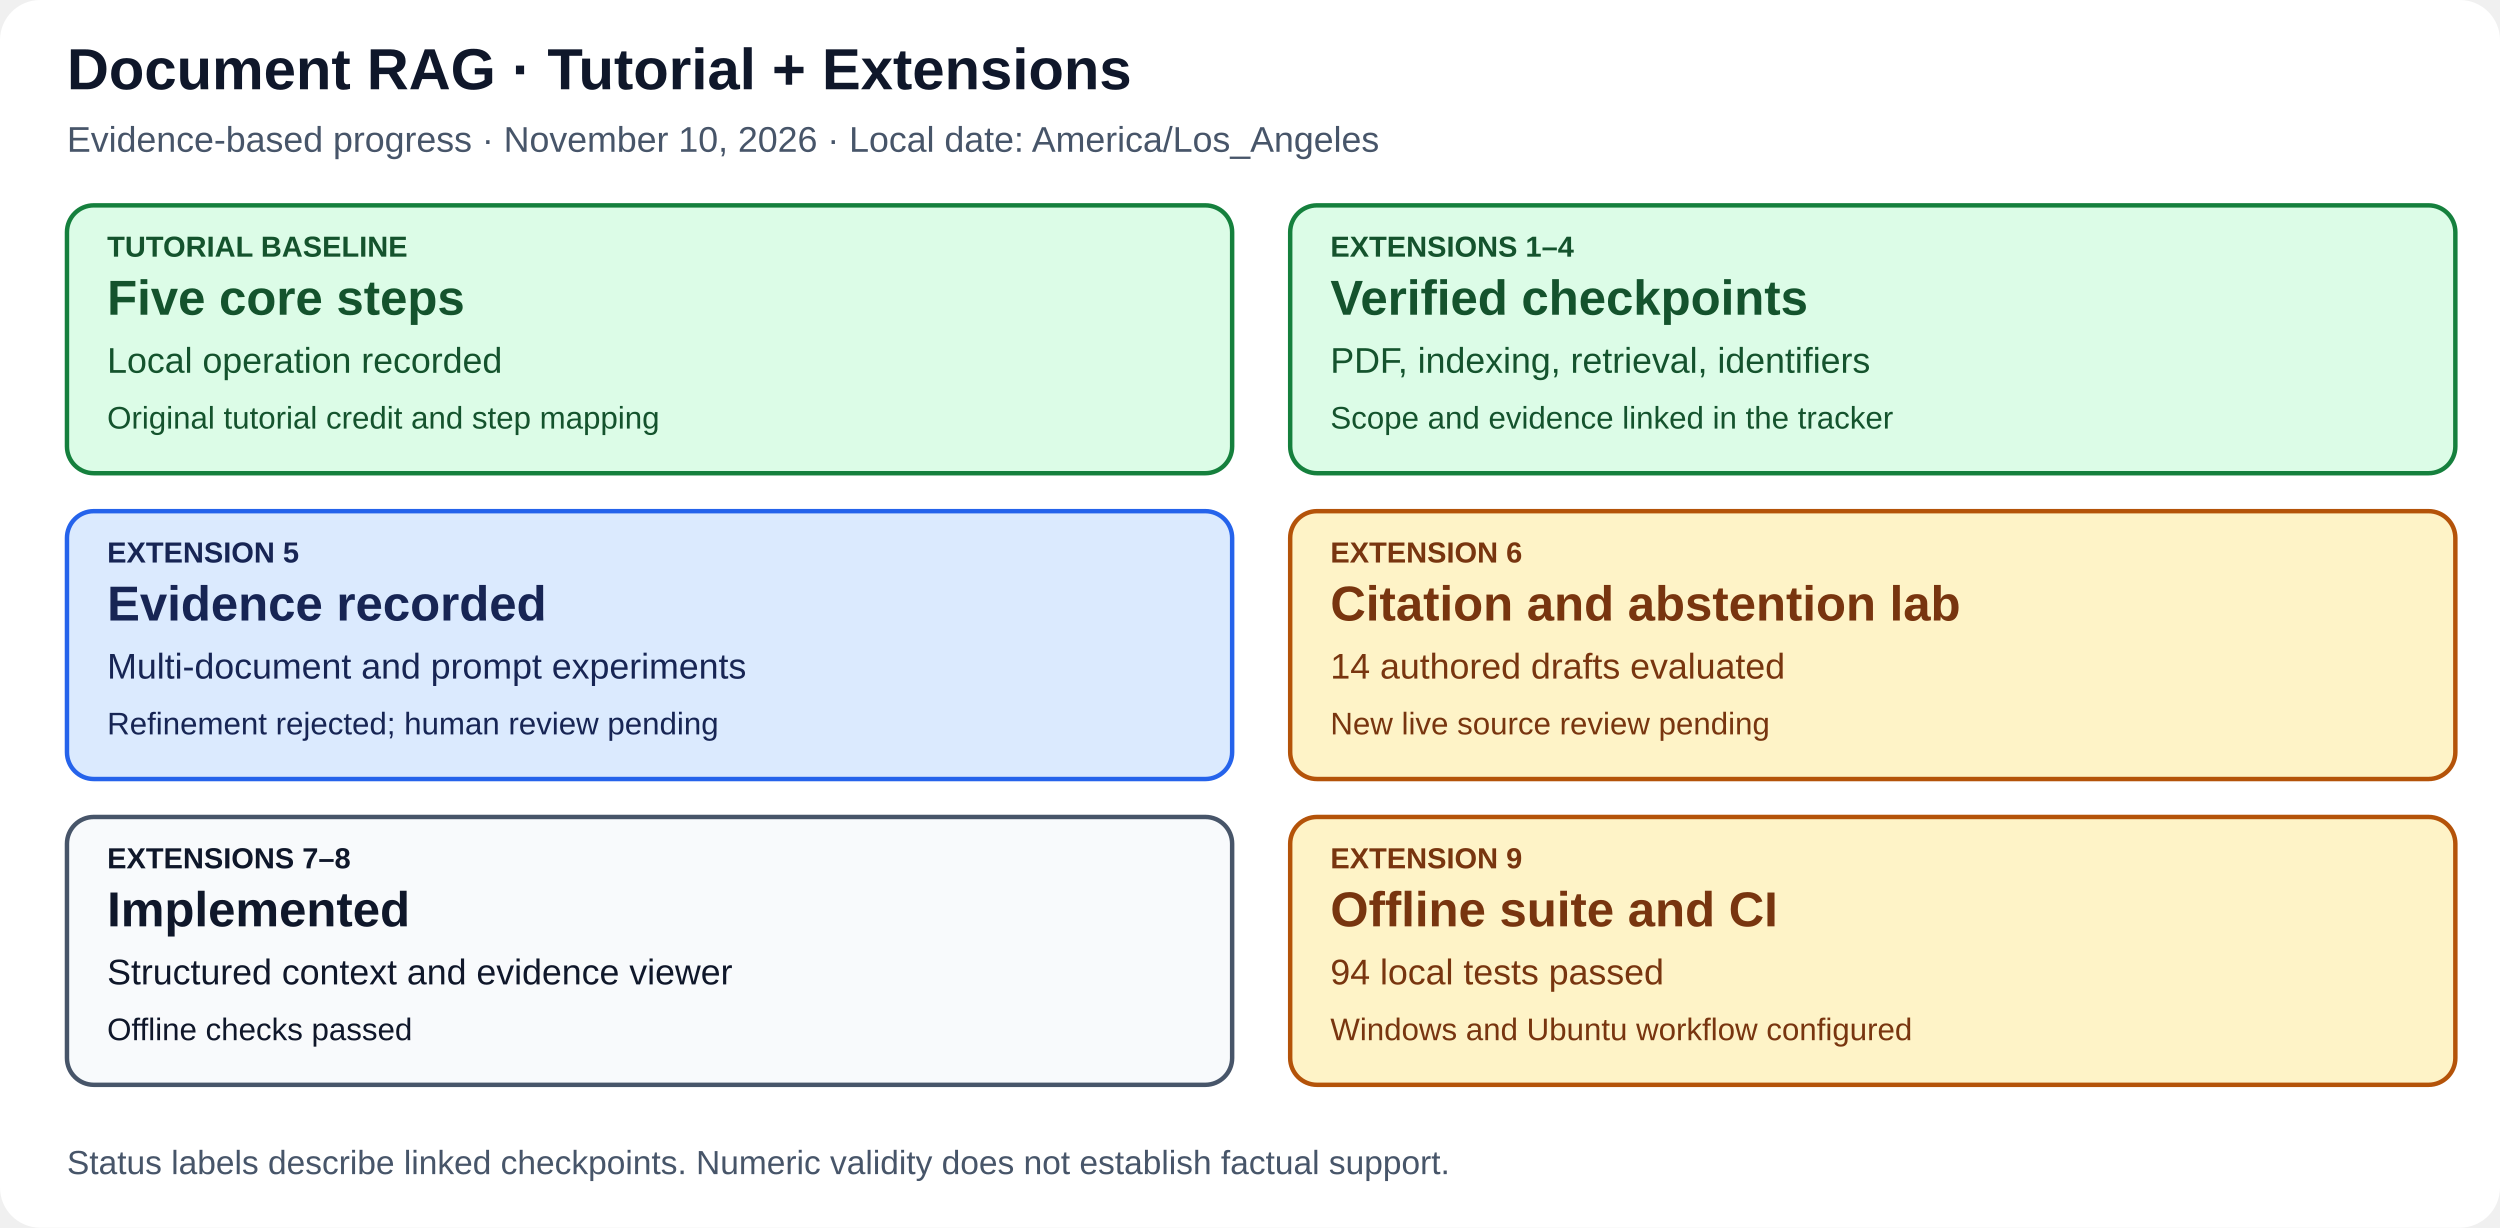
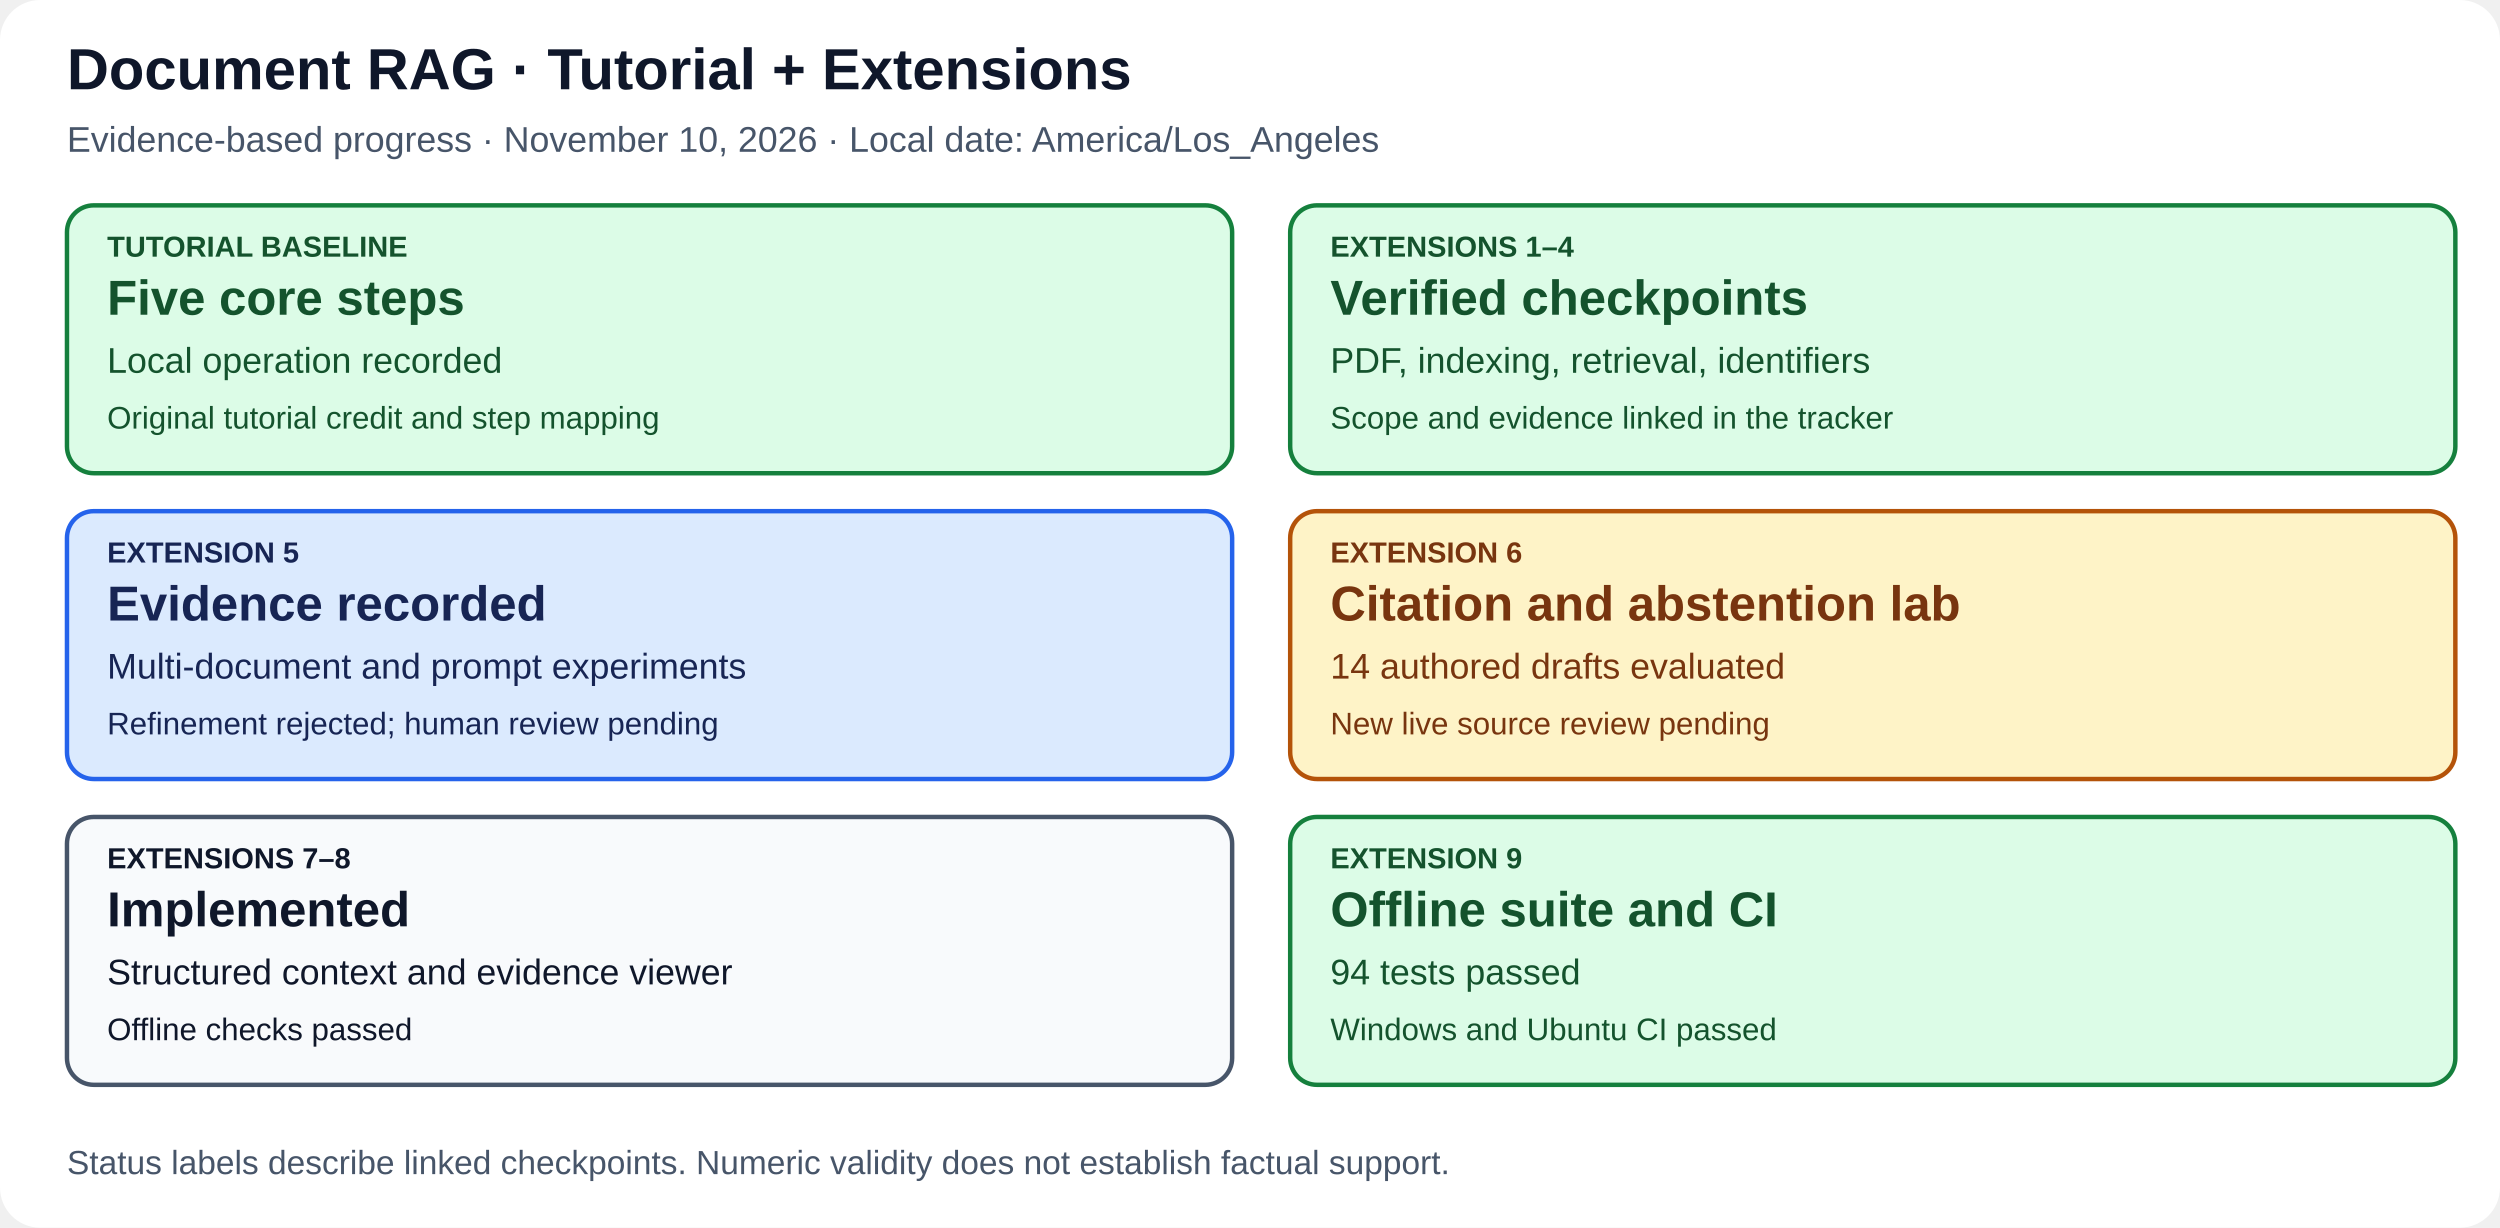
<svg xmlns="http://www.w3.org/2000/svg" width="1120" height="550" viewBox="0 0 1120 550" role="img" aria-labelledby="title desc">
  <rect width="1120" height="550" rx="18" fill="#FFFFFF" />
  <text x="30" y="40" font-family="Arial,sans-serif" font-size="26" font-weight="700" fill="#0F172A">Document RAG · Tutorial + Extensions</text>
  <text x="30" y="68" font-family="Arial,sans-serif" font-size="16" fill="#475569">Evidence-based progress · November 10, 2026 · Local date: America/Los_Angeles</text>
  <rect x="30" y="92" width="522" height="120" rx="12" fill="#DCFCE7" stroke="#15803D" stroke-width="2" />
  <text x="48" y="115" font-family="Arial,sans-serif" font-size="13" font-weight="700" fill="#14532D">TUTORIAL BASELINE</text>
  <text x="48" y="141" font-family="Arial,sans-serif" font-size="22" font-weight="700" fill="#14532D">Five core steps</text>
  <text x="48" y="167" font-family="Arial,sans-serif" font-size="16" font-weight="400" fill="#14532D">Local operation recorded</text>
  <text x="48" y="192" font-family="Arial,sans-serif" font-size="14" font-weight="400" fill="#14532D">Original tutorial credit and step mapping</text>
  <rect x="578" y="92" width="522" height="120" rx="12" fill="#DCFCE7" stroke="#15803D" stroke-width="2" />
  <text x="596" y="115" font-family="Arial,sans-serif" font-size="13" font-weight="700" fill="#14532D">EXTENSIONS 1–4</text>
  <text x="596" y="141" font-family="Arial,sans-serif" font-size="22" font-weight="700" fill="#14532D">Verified checkpoints</text>
  <text x="596" y="167" font-family="Arial,sans-serif" font-size="16" font-weight="400" fill="#14532D">PDF, indexing, retrieval, identifiers</text>
  <text x="596" y="192" font-family="Arial,sans-serif" font-size="14" font-weight="400" fill="#14532D">Scope and evidence linked in the tracker</text>
  <rect x="30" y="229" width="522" height="120" rx="12" fill="#DBEAFE" stroke="#2563EB" stroke-width="2" />
  <text x="48" y="252" font-family="Arial,sans-serif" font-size="13" font-weight="700" fill="#172554">EXTENSION 5</text>
  <text x="48" y="278" font-family="Arial,sans-serif" font-size="22" font-weight="700" fill="#172554">Evidence recorded</text>
  <text x="48" y="304" font-family="Arial,sans-serif" font-size="16" font-weight="400" fill="#172554">Multi-document and prompt experiments</text>
  <text x="48" y="329" font-family="Arial,sans-serif" font-size="14" font-weight="400" fill="#172554">Refinement rejected; human review pending</text>
  <rect x="578" y="229" width="522" height="120" rx="12" fill="#FEF3C7" stroke="#B45309" stroke-width="2" />
  <text x="596" y="252" font-family="Arial,sans-serif" font-size="13" font-weight="700" fill="#78350F">EXTENSION 6</text>
  <text x="596" y="278" font-family="Arial,sans-serif" font-size="22" font-weight="700" fill="#78350F">Citation and abstention lab</text>
  <text x="596" y="304" font-family="Arial,sans-serif" font-size="16" font-weight="400" fill="#78350F">14 authored drafts evaluated</text>
  <text x="596" y="329" font-family="Arial,sans-serif" font-size="14" font-weight="400" fill="#78350F">New live source review pending</text>
  <rect x="30" y="366" width="522" height="120" rx="12" fill="#F8FAFC" stroke="#475569" stroke-width="2" />
  <text x="48" y="389" font-family="Arial,sans-serif" font-size="13" font-weight="700" fill="#0F172A">EXTENSIONS 7–8</text>
  <text x="48" y="415" font-family="Arial,sans-serif" font-size="22" font-weight="700" fill="#0F172A">Implemented</text>
  <text x="48" y="441" font-family="Arial,sans-serif" font-size="16" font-weight="400" fill="#0F172A">Structured context and evidence viewer</text>
  <text x="48" y="466" font-family="Arial,sans-serif" font-size="14" font-weight="400" fill="#0F172A">Offline checks passed</text>
-   <rect x="578" y="366" width="522" height="120" rx="12" fill="#FEF3C7" stroke="#B45309" stroke-width="2" />
-   <text x="596" y="389" font-family="Arial,sans-serif" font-size="13" font-weight="700" fill="#78350F">EXTENSION 9</text>
-   <text x="596" y="415" font-family="Arial,sans-serif" font-size="22" font-weight="700" fill="#78350F">Offline suite and CI</text>
-   <text x="596" y="441" font-family="Arial,sans-serif" font-size="16" font-weight="400" fill="#78350F">94 local tests passed</text>
-   <text x="596" y="466" font-family="Arial,sans-serif" font-size="14" font-weight="400" fill="#78350F">Windows and Ubuntu workflow configured</text>
+   <rect x="578" y="366" width="522" height="120" rx="12" fill="#DCFCE7" stroke="#15803D" stroke-width="2" />
+   <text x="596" y="389" font-family="Arial,sans-serif" font-size="13" font-weight="700" fill="#14532D">EXTENSION 9</text>
+   <text x="596" y="415" font-family="Arial,sans-serif" font-size="22" font-weight="700" fill="#14532D">Offline suite and CI</text>
+   <text x="596" y="441" font-family="Arial,sans-serif" font-size="16" font-weight="400" fill="#14532D">94 tests passed</text>
+   <text x="596" y="466" font-family="Arial,sans-serif" font-size="14" font-weight="400" fill="#14532D">Windows and Ubuntu CI passed</text>
  <text x="30" y="526" font-family="Arial,sans-serif" font-size="15" fill="#475569">Status labels describe linked checkpoints. Numeric validity does not establish factual support.</text>
</svg>
